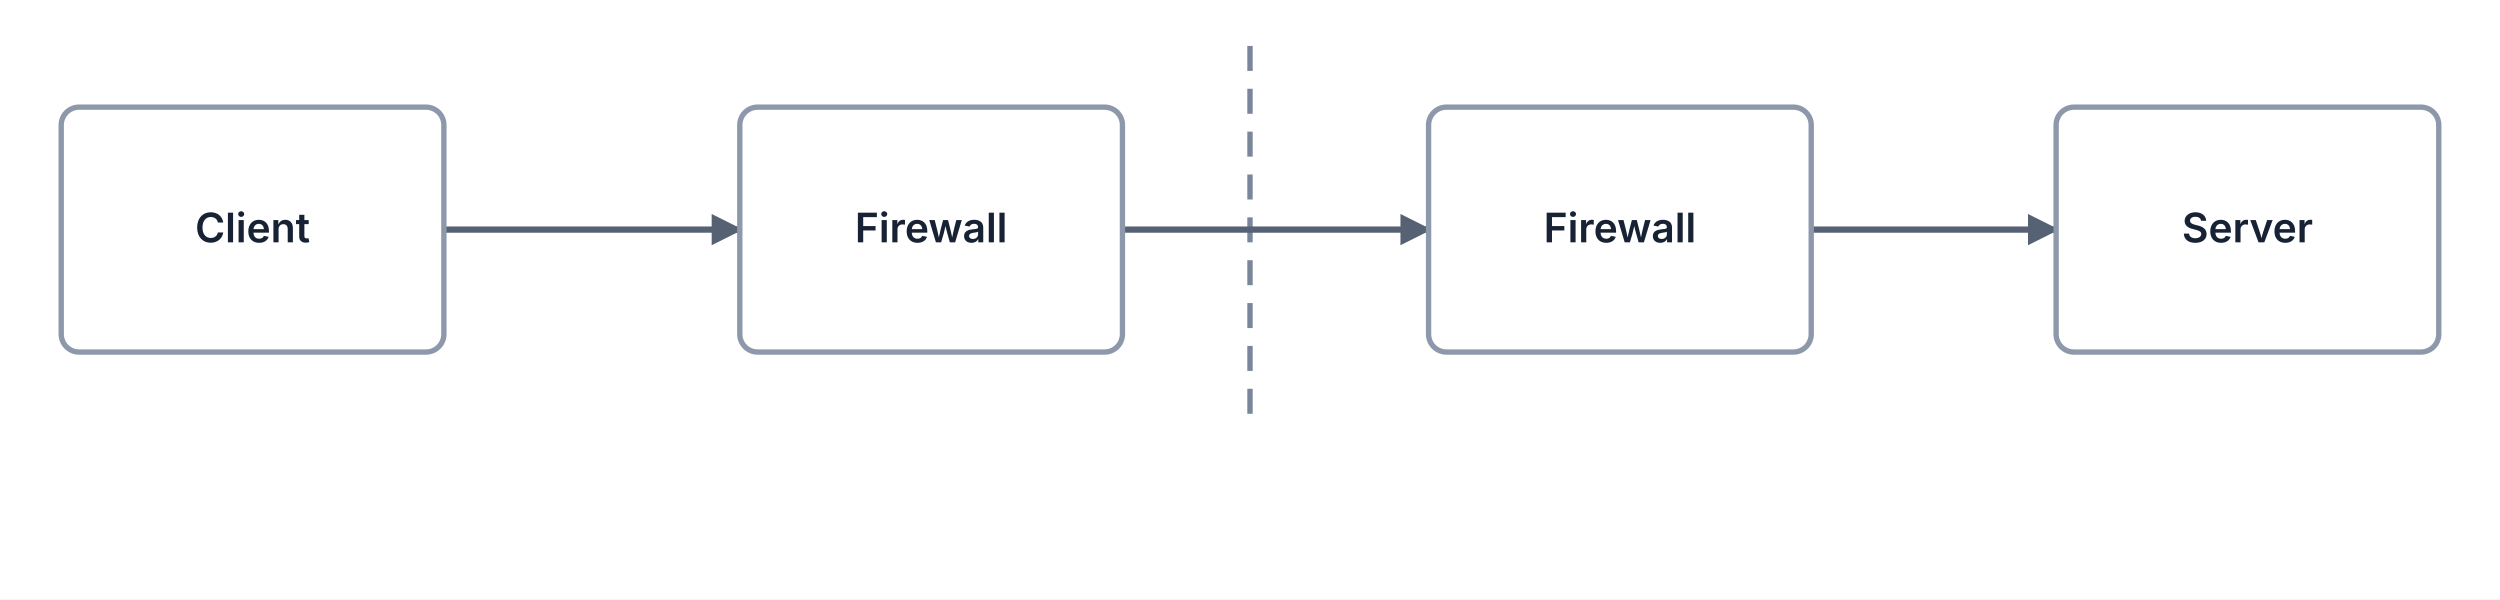
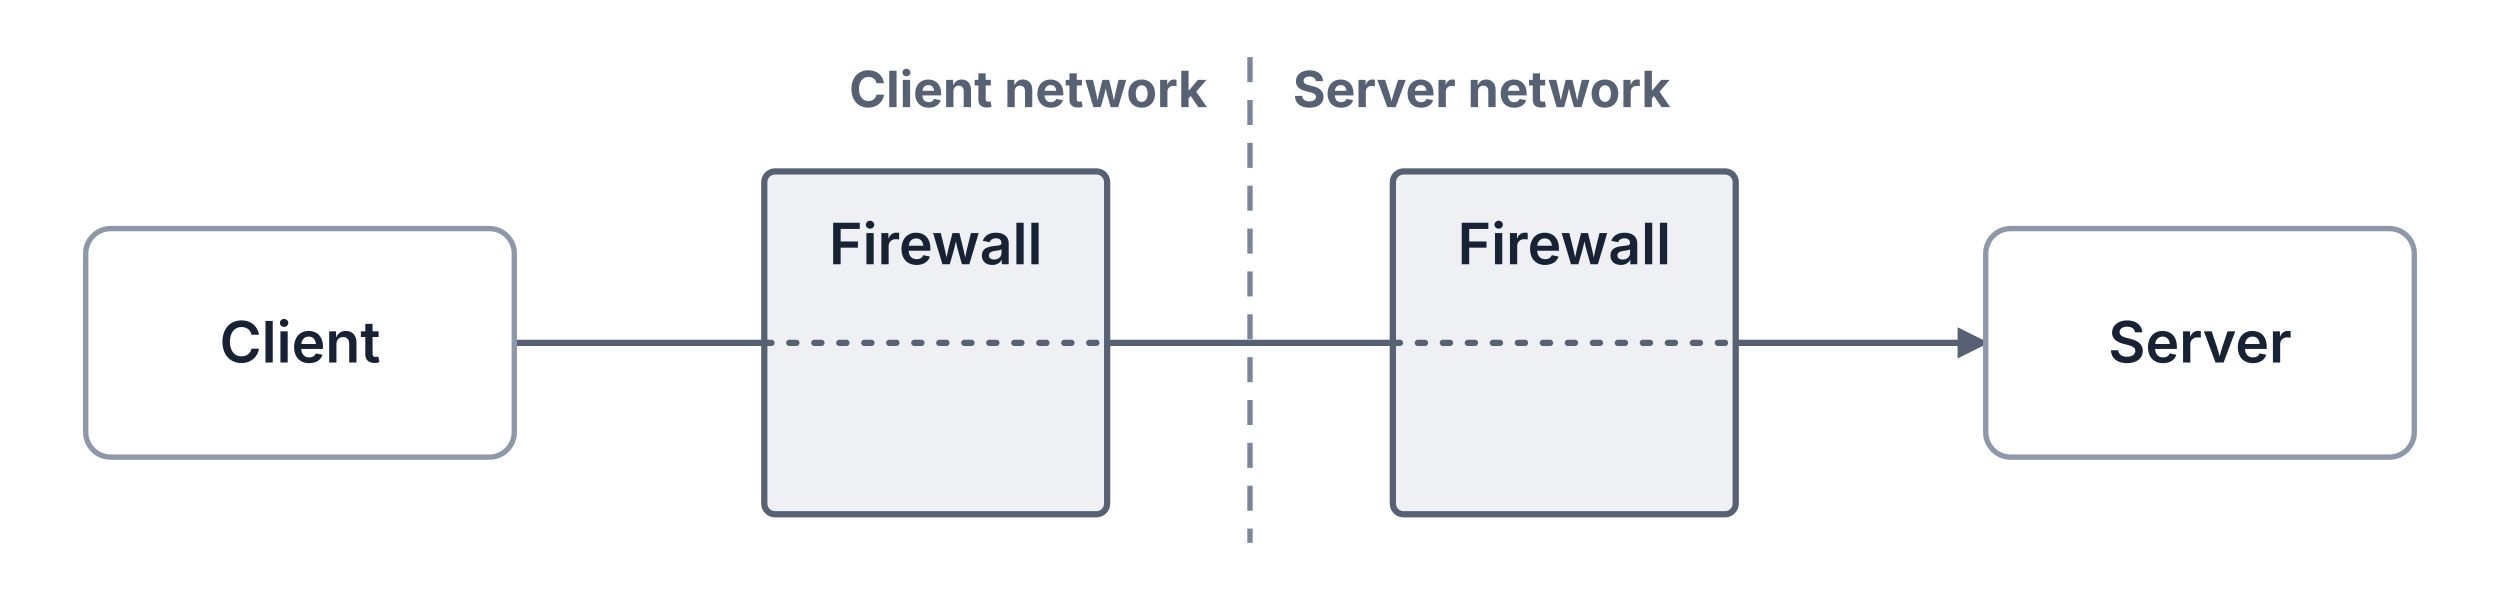
- <svg xmlns="http://www.w3.org/2000/svg" width="700" height="167.86" viewBox="0 0 980 235" role="img" aria-labelledby="title description">
+ <svg xmlns="http://www.w3.org/2000/svg" width="700" height="168" viewBox="0 0 700 168" role="img" aria-labelledby="title description">
  <defs>
-     <marker id="arrow" viewBox="0 0 8 8" refX="7.2" refY="4" markerWidth="7" markerHeight="7" orient="auto-start-reverse">
+     <marker id="arrow" viewBox="0 0 8 8" refX="7.2" refY="4" markerWidth="5" markerHeight="5" orient="auto-start-reverse">
      <path d="M 0 0 L 8 4 L 0 8 Z" fill="#566174" />
    </marker>
  </defs>
  <style>
    text {
      fill: #182235;
      font-family: Inter, ui-sans-serif, system-ui, -apple-system, BlinkMacSystemFont, "Segoe UI", sans-serif;
    }
    .label {
      font-size: 16px;
      font-weight: 600;
      text-anchor: middle;
    }
+     .zone-label {
+       fill: #566174;
+       font-size: 14px;
+       font-weight: 650;
+     }
    .application {
      fill: #ffffff;
      stroke: #8d99aa;
      stroke-width: 1.5;
+     }
+     .firewall {
+       fill: #eef0f3;
+       stroke: #566174;
+       stroke-width: 1.75;
    }
    .network-boundary {
      fill: none;
      stroke: #7a8699;
      stroke-width: 1.5;
      stroke-dasharray: 7 5;
    }
    .connector {
      fill: none;
      stroke: #566174;
      stroke-width: 1.75;
      stroke-linecap: round;
      stroke-linejoin: round;
    }
    .one-way {
      marker-end: url(#arrow);
    }
+     .through-firewall {
+       stroke-dasharray: 2 5;
+     }
  </style>
-   <rect width="980" height="235" fill="#ffffff" />
+   <rect width="700" height="168" fill="#ffffff" />
  <g id="boundaries" aria-hidden="true">
-     <path class="network-boundary" d="M 490 18 V 165" vector-effect="non-scaling-stroke" />
+     <path class="network-boundary" d="M 350 16 V 152" vector-effect="non-scaling-stroke" />
  </g>
  <g id="connectors" aria-hidden="true">
-     <path class="connector one-way" d="M 174 90 L 290 90" vector-effect="non-scaling-stroke" />
-     <path class="connector one-way" d="M 440 90 L 560 90" vector-effect="non-scaling-stroke" />
-     <path class="connector one-way" d="M 710 90 L 806 90" vector-effect="non-scaling-stroke" />
+     <path class="connector one-way" d="M 144 96 H 556" vector-effect="non-scaling-stroke" />
  </g>
  <g id="components" aria-hidden="true">
-     <rect class="application" x="24" y="42" width="150" height="96" rx="7" vector-effect="non-scaling-stroke" />
-     <rect class="application" x="290" y="42" width="150" height="96" rx="7" vector-effect="non-scaling-stroke" />
-     <rect class="application" x="560" y="42" width="150" height="96" rx="7" vector-effect="non-scaling-stroke" />
-     <rect class="application" x="806" y="42" width="150" height="96" rx="7" vector-effect="non-scaling-stroke" />
+     <rect class="application" x="24" y="64" width="120" height="64" rx="7" vector-effect="non-scaling-stroke" />
+     <rect class="firewall" x="214" y="48" width="96" height="96" rx="3" vector-effect="non-scaling-stroke" />
+     <path class="connector through-firewall" d="M 214 96 H 310" vector-effect="non-scaling-stroke" />
+     <rect class="firewall" x="390" y="48" width="96" height="96" rx="3" vector-effect="non-scaling-stroke" />
+     <path class="connector through-firewall" d="M 390 96 H 486" vector-effect="non-scaling-stroke" />
+     <rect class="application" x="556" y="64" width="120" height="64" rx="7" vector-effect="non-scaling-stroke" />
  </g>
  <g id="labels">
-     <text class="label" x="99.0" y="95.0">Client</text>
-     <text class="label" x="365.0" y="95.0">Firewall</text>
-     <text class="label" x="635.0" y="95.0">Firewall</text>
-     <text class="label" x="881.0" y="95.0">Server</text>
+     <text class="zone-label" x="338" y="30" text-anchor="end">Client network</text>
+     <text class="zone-label" x="362" y="30">Server network</text>
+     <text class="label" x="84" y="101.5">Client</text>
+     <text class="label" x="262" y="74">Firewall</text>
+     <text class="label" x="438" y="74">Firewall</text>
+     <text class="label" x="616" y="101.5">Server</text>
  </g>
</svg>
